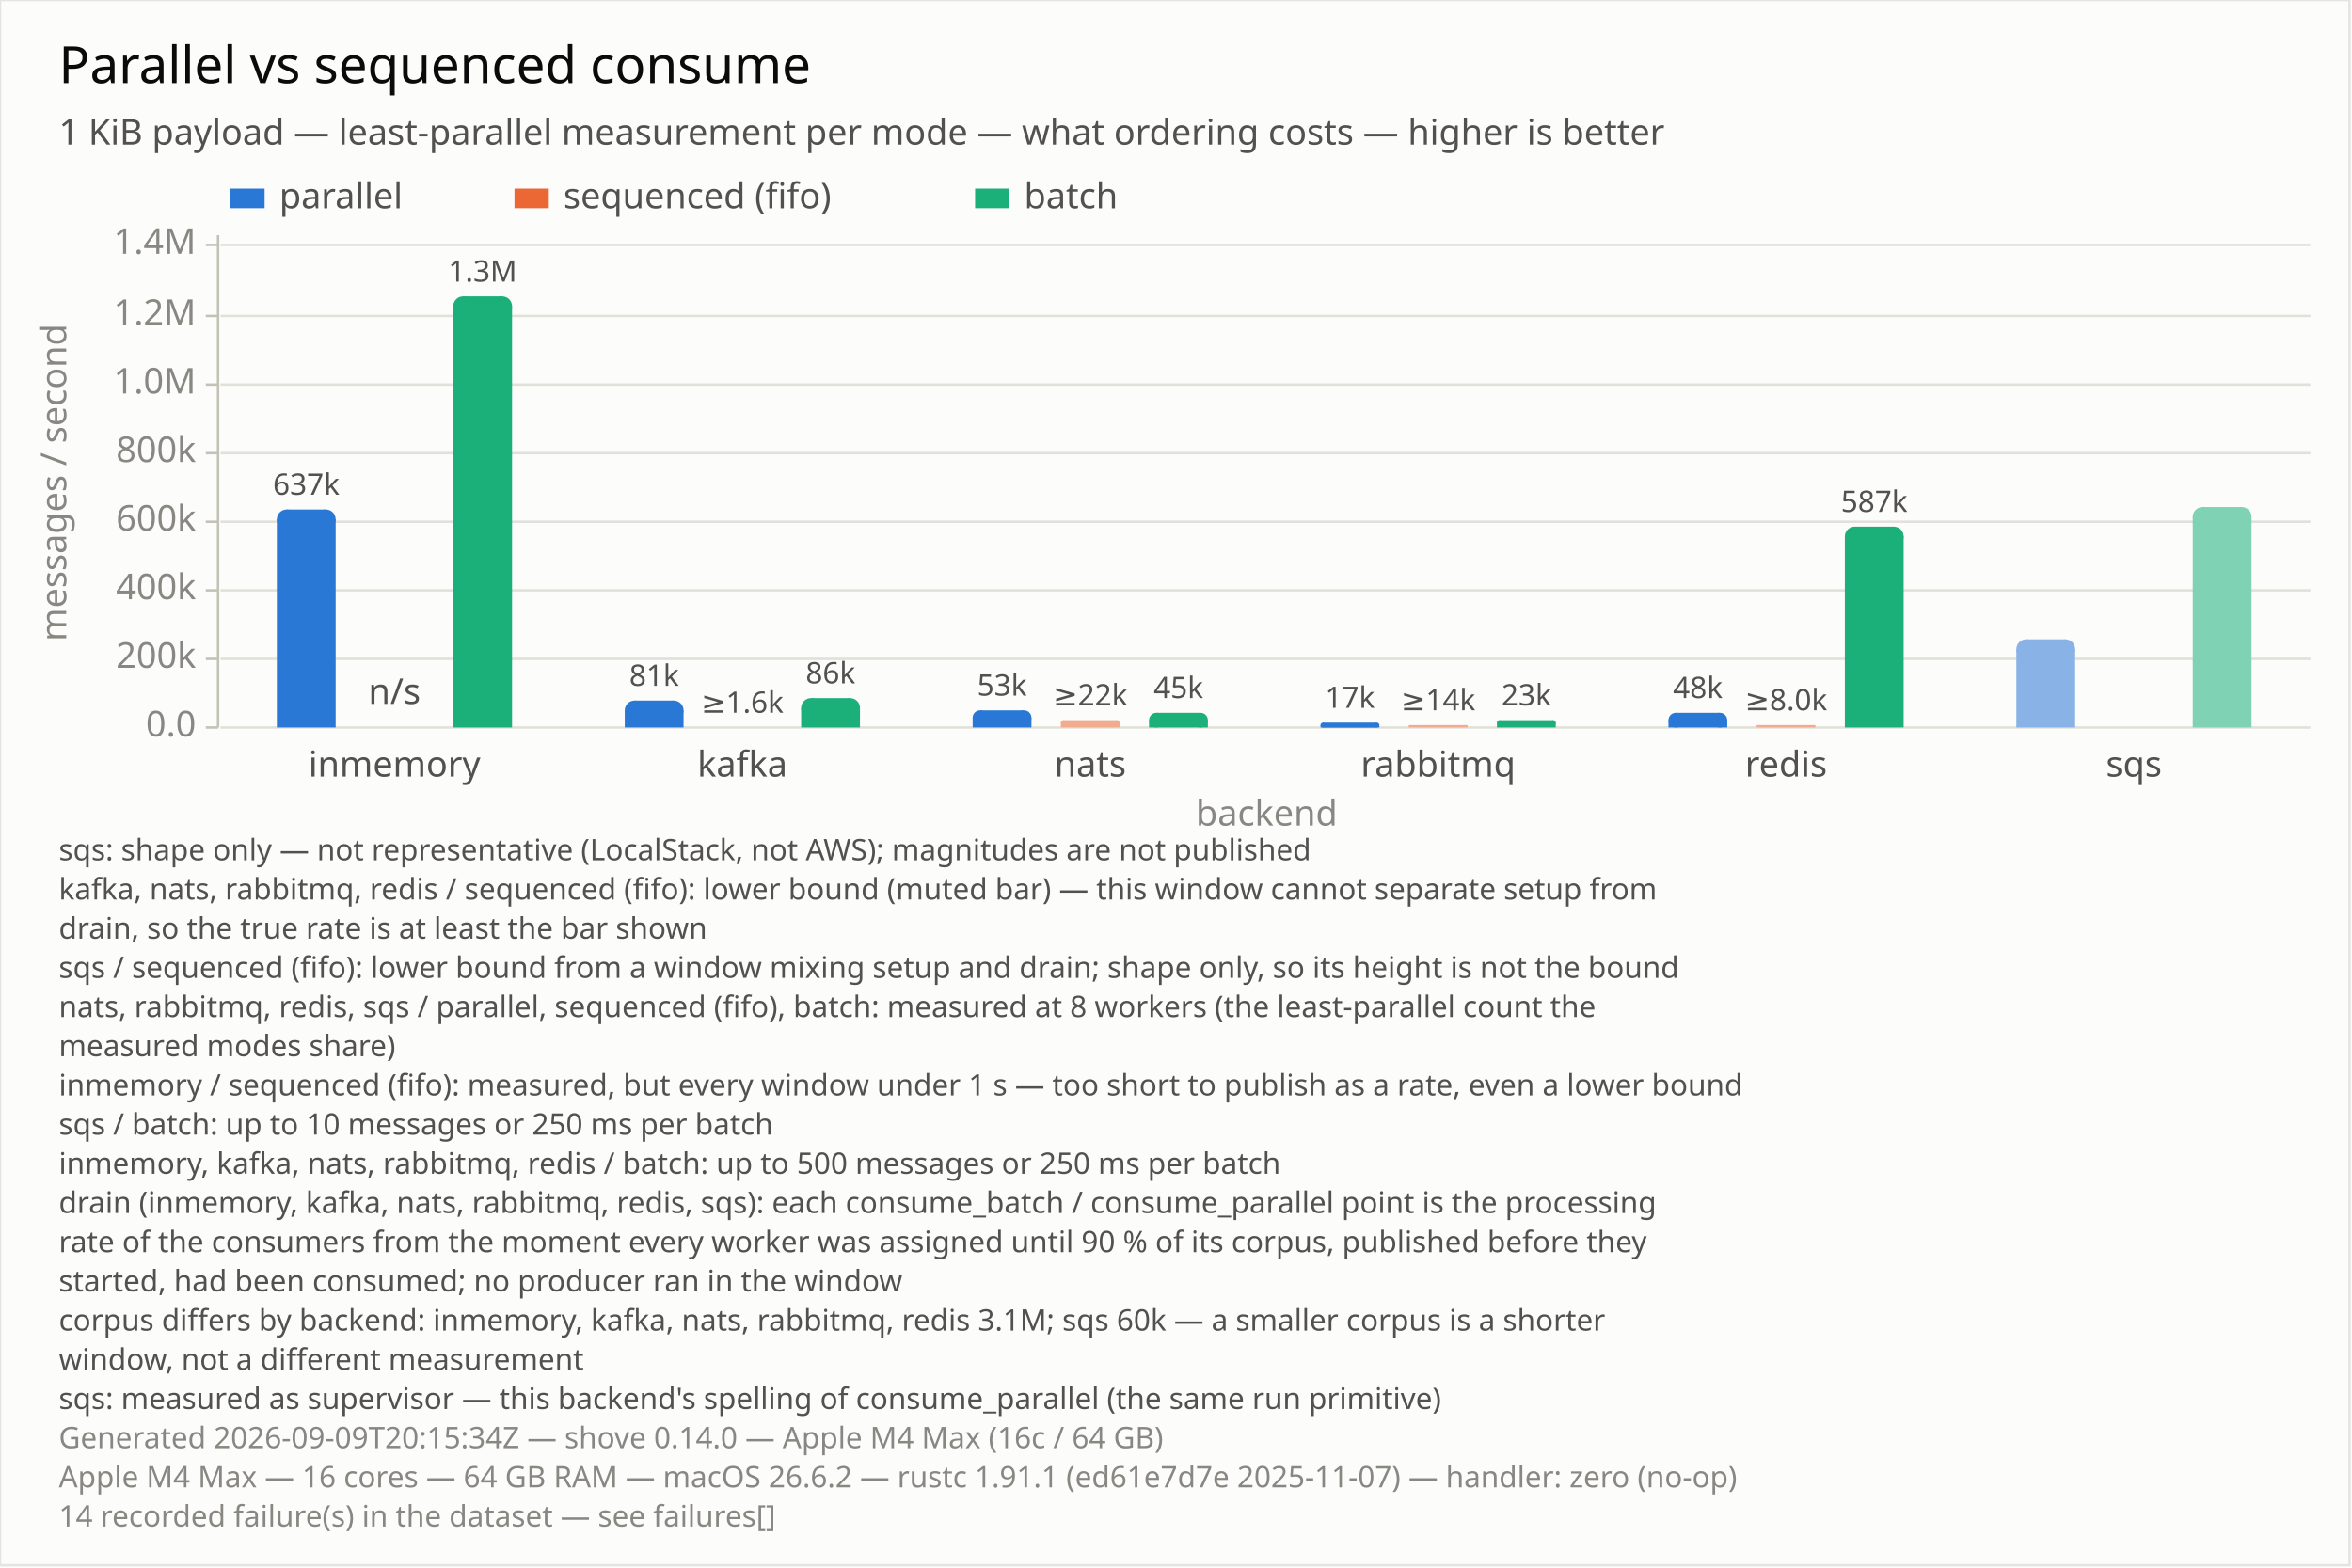
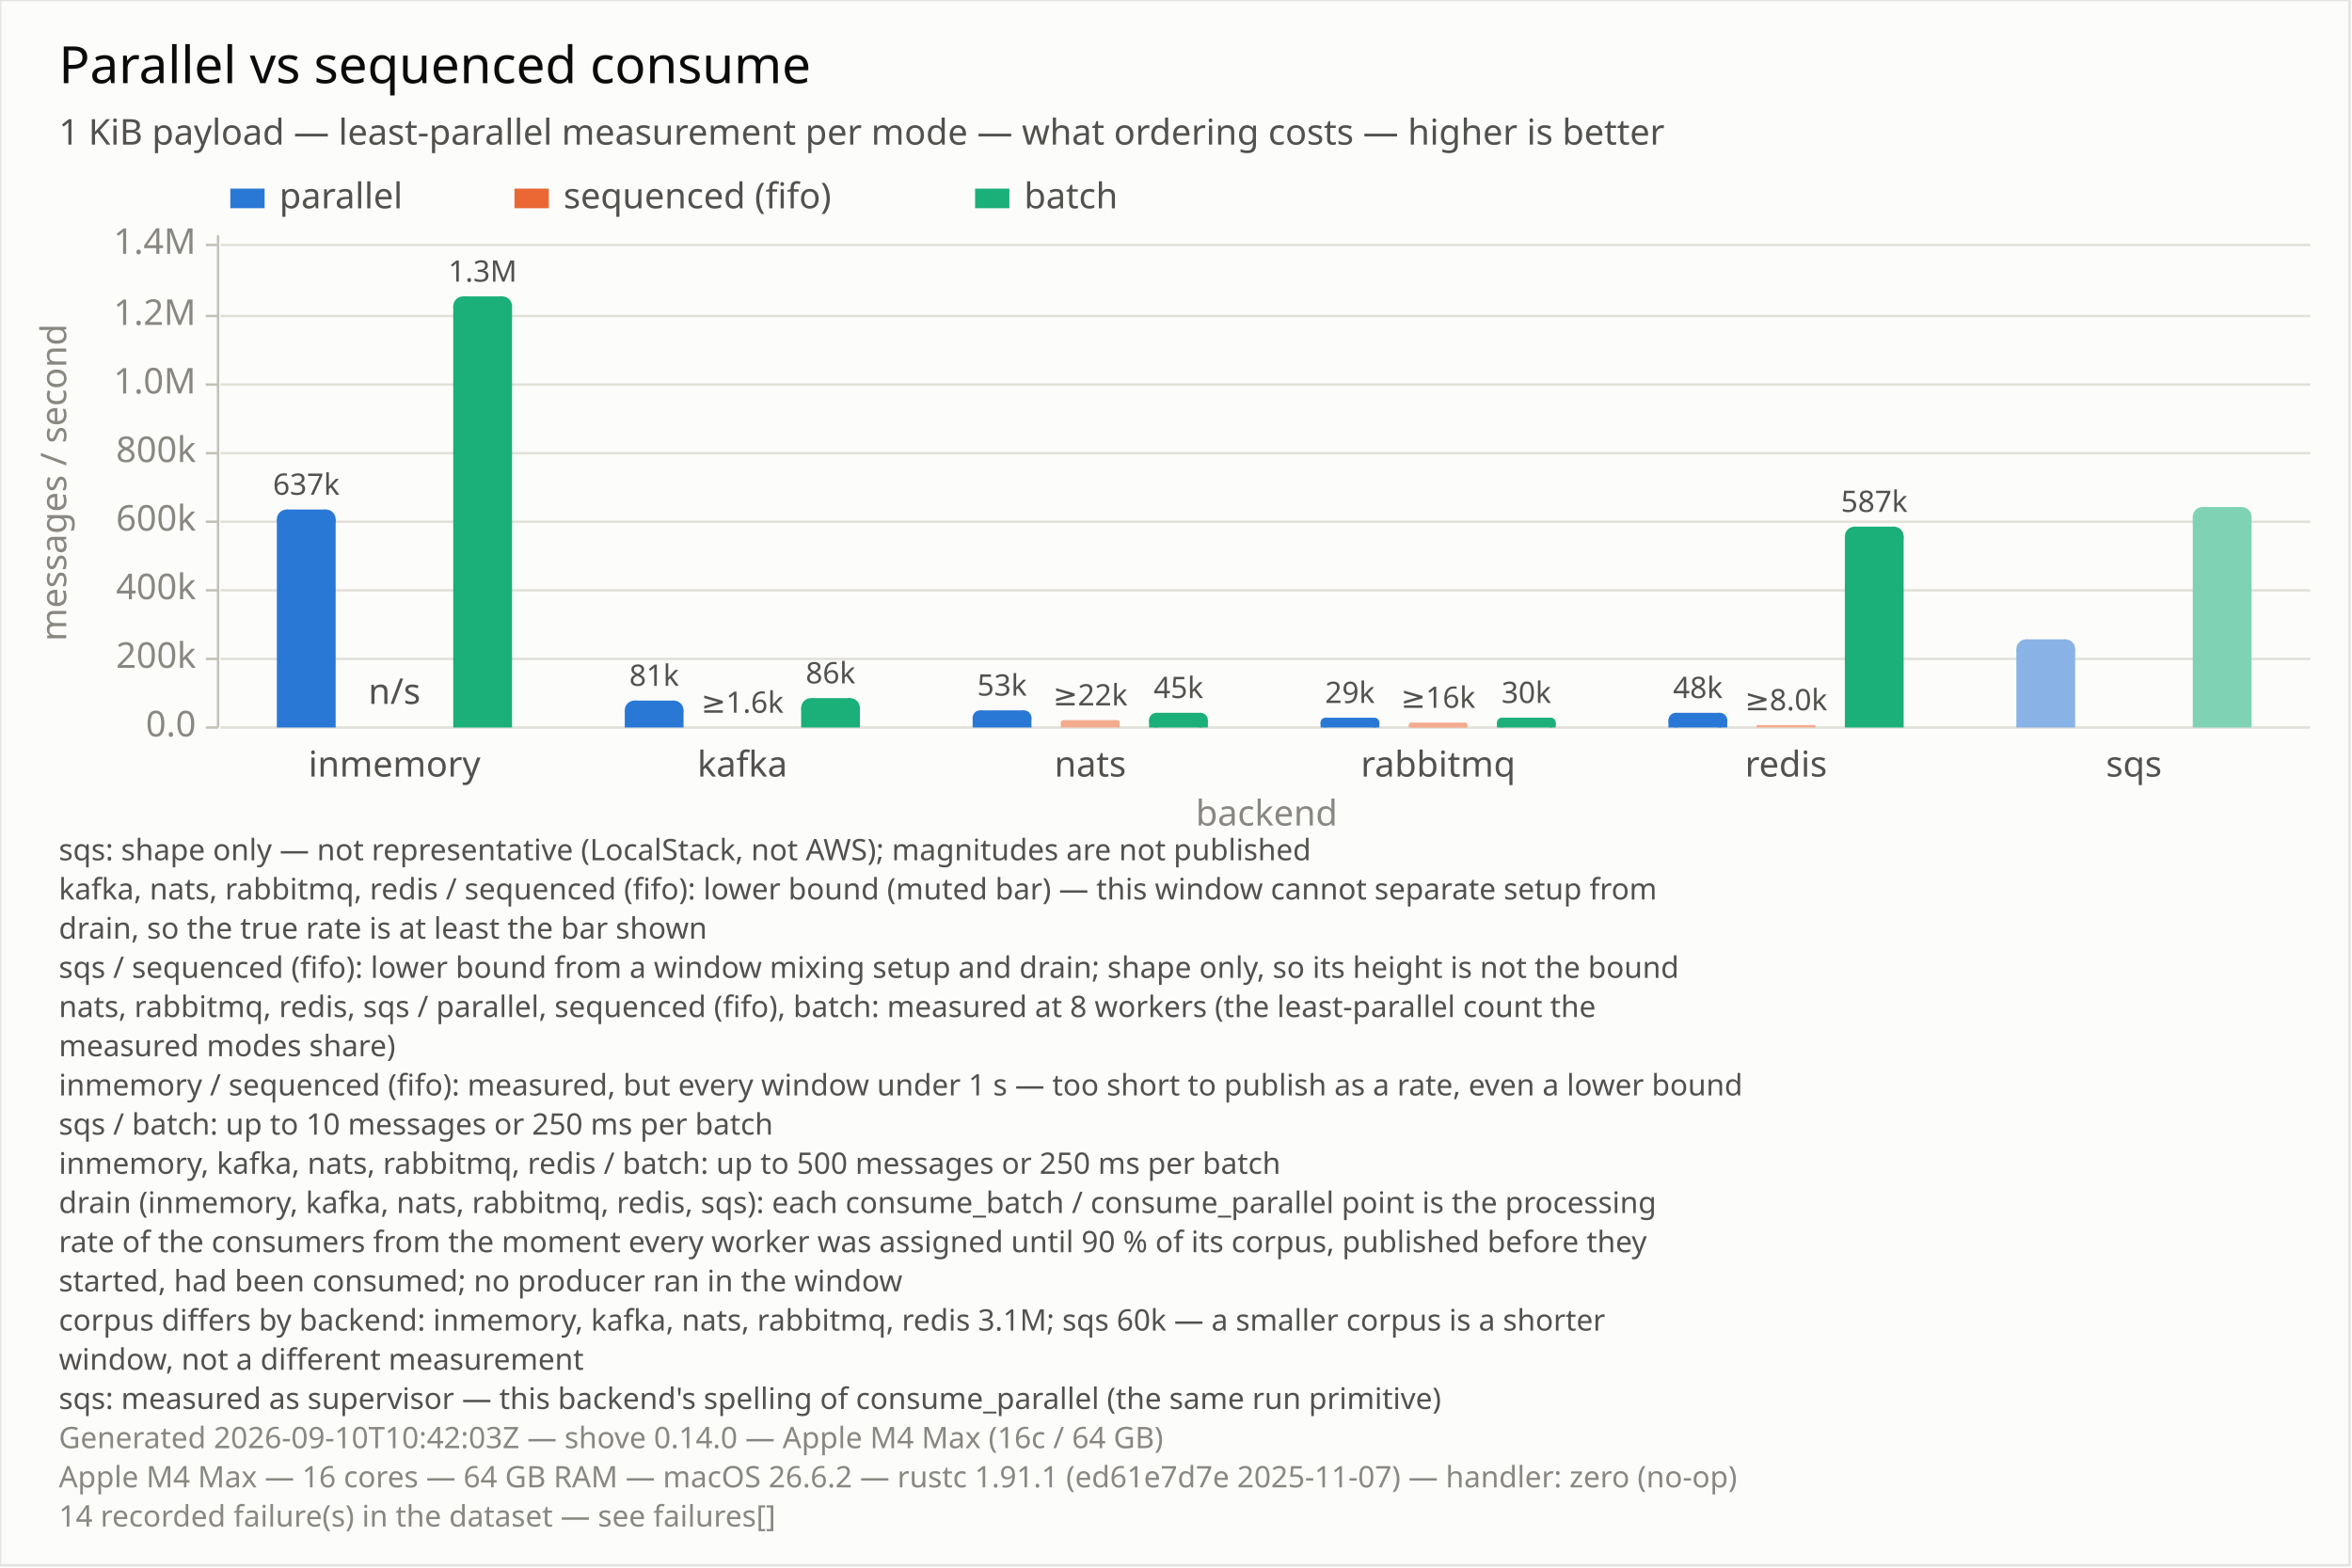
<svg xmlns="http://www.w3.org/2000/svg" width="960" height="640" viewBox="0 0 960 640">
  <rect x="0" y="0" width="960" height="640" opacity="1" fill="#FCFCFB" stroke="none" />
  <rect x="0" y="0" width="959" height="639" opacity="0.1" fill="none" stroke="#0B0B0B" />
  <text x="24" y="18" dy="0.76em" text-anchor="start" font-family="sans-serif" font-size="20.968" opacity="1" fill="#0B0B0B">
Parallel vs sequenced consume
</text>
  <text x="24" y="48" dy="0.76em" text-anchor="start" font-family="sans-serif" font-size="14.516" opacity="1" fill="#52514E">
1 KiB payload — least-parallel measurement per mode — what ordering costs — higher is better
</text>
  <text x="24" y="342" dy="0.76em" text-anchor="start" font-family="sans-serif" font-size="12.097" opacity="1" fill="#52514E">
sqs: shape only — not representative (LocalStack, not AWS); magnitudes are not published
</text>
  <text x="24" y="358" dy="0.76em" text-anchor="start" font-family="sans-serif" font-size="12.097" opacity="1" fill="#52514E">
kafka, nats, rabbitmq, redis / sequenced (fifo): lower bound (muted bar) — this window cannot separate setup from
</text>
  <text x="24" y="374" dy="0.76em" text-anchor="start" font-family="sans-serif" font-size="12.097" opacity="1" fill="#52514E">
drain, so the true rate is at least the bar shown
</text>
  <text x="24" y="390" dy="0.76em" text-anchor="start" font-family="sans-serif" font-size="12.097" opacity="1" fill="#52514E">
sqs / sequenced (fifo): lower bound from a window mixing setup and drain; shape only, so its height is not the bound
</text>
  <text x="24" y="406" dy="0.76em" text-anchor="start" font-family="sans-serif" font-size="12.097" opacity="1" fill="#52514E">
nats, rabbitmq, redis, sqs / parallel, sequenced (fifo), batch: measured at 8 workers (the least-parallel count the
</text>
  <text x="24" y="422" dy="0.76em" text-anchor="start" font-family="sans-serif" font-size="12.097" opacity="1" fill="#52514E">
measured modes share)
</text>
  <text x="24" y="438" dy="0.76em" text-anchor="start" font-family="sans-serif" font-size="12.097" opacity="1" fill="#52514E">
inmemory / sequenced (fifo): measured, but every window under 1 s — too short to publish as a rate, even a lower bound
</text>
  <text x="24" y="454" dy="0.76em" text-anchor="start" font-family="sans-serif" font-size="12.097" opacity="1" fill="#52514E">
sqs / batch: up to 10 messages or 250 ms per batch
</text>
  <text x="24" y="470" dy="0.76em" text-anchor="start" font-family="sans-serif" font-size="12.097" opacity="1" fill="#52514E">
inmemory, kafka, nats, rabbitmq, redis / batch: up to 500 messages or 250 ms per batch
</text>
  <text x="24" y="486" dy="0.76em" text-anchor="start" font-family="sans-serif" font-size="12.097" opacity="1" fill="#52514E">
drain (inmemory, kafka, nats, rabbitmq, redis, sqs): each consume_batch / consume_parallel point is the processing
</text>
  <text x="24" y="502" dy="0.76em" text-anchor="start" font-family="sans-serif" font-size="12.097" opacity="1" fill="#52514E">
rate of the consumers from the moment every worker was assigned until 90 % of its corpus, published before they
</text>
  <text x="24" y="518" dy="0.76em" text-anchor="start" font-family="sans-serif" font-size="12.097" opacity="1" fill="#52514E">
started, had been consumed; no producer ran in the window
</text>
  <text x="24" y="534" dy="0.76em" text-anchor="start" font-family="sans-serif" font-size="12.097" opacity="1" fill="#52514E">
corpus differs by backend: inmemory, kafka, nats, rabbitmq, redis 3.1M; sqs 60k — a smaller corpus is a shorter
</text>
  <text x="24" y="550" dy="0.76em" text-anchor="start" font-family="sans-serif" font-size="12.097" opacity="1" fill="#52514E">
window, not a different measurement
</text>
  <text x="24" y="566" dy="0.76em" text-anchor="start" font-family="sans-serif" font-size="12.097" opacity="1" fill="#52514E">
sqs: measured as supervisor — this backend's spelling of consume_parallel (the same run primitive)
</text>
  <text x="24" y="582" dy="0.76em" text-anchor="start" font-family="sans-serif" font-size="12.097" opacity="1" fill="#898781">
- Generated 2026-09-09T20:15:34Z — shove 0.14.0 — Apple M4 Max (16c / 64 GB)
+ Generated 2026-09-10T10:42:03Z — shove 0.14.0 — Apple M4 Max (16c / 64 GB)
</text>
  <text x="24" y="598" dy="0.76em" text-anchor="start" font-family="sans-serif" font-size="12.097" opacity="1" fill="#898781">
Apple M4 Max — 16 cores — 64 GB RAM — macOS 26.6.2 — rustc 1.91.1 (ed61e7d7e 2025-11-07) — handler: zero (no-op)
</text>
  <text x="24" y="614" dy="0.76em" text-anchor="start" font-family="sans-serif" font-size="12.097" opacity="1" fill="#898781">
14 recorded failure(s) in the dataset — see failures[]
</text>
  <text x="16" y="197" dy="0.76em" text-anchor="middle" font-family="sans-serif" font-size="14.516" opacity="1" fill="#898781" transform="rotate(270, 16, 197)">
messages / second
</text>
  <line opacity="1" stroke="#E1E0D9" stroke-width="1" x1="90" y1="297" x2="943" y2="297" />
  <line opacity="1" stroke="#E1E0D9" stroke-width="1" x1="90" y1="269" x2="943" y2="269" />
  <line opacity="1" stroke="#E1E0D9" stroke-width="1" x1="90" y1="241" x2="943" y2="241" />
  <line opacity="1" stroke="#E1E0D9" stroke-width="1" x1="90" y1="213" x2="943" y2="213" />
  <line opacity="1" stroke="#E1E0D9" stroke-width="1" x1="90" y1="185" x2="943" y2="185" />
  <line opacity="1" stroke="#E1E0D9" stroke-width="1" x1="90" y1="157" x2="943" y2="157" />
  <line opacity="1" stroke="#E1E0D9" stroke-width="1" x1="90" y1="129" x2="943" y2="129" />
  <line opacity="1" stroke="#E1E0D9" stroke-width="1" x1="90" y1="100" x2="943" y2="100" />
  <polyline fill="none" opacity="1" stroke="#C3C2B7" stroke-width="1" points="89,96 89,297 " />
  <text x="80" y="297" dy="0.5ex" text-anchor="end" font-family="sans-serif" font-size="14.516" opacity="1" fill="#898781">
0.0
</text>
  <polyline fill="none" opacity="1" stroke="#C3C2B7" stroke-width="1" points="84,297 89,297 " />
  <text x="80" y="269" dy="0.5ex" text-anchor="end" font-family="sans-serif" font-size="14.516" opacity="1" fill="#898781">
200k
</text>
  <polyline fill="none" opacity="1" stroke="#C3C2B7" stroke-width="1" points="84,269 89,269 " />
  <text x="80" y="241" dy="0.5ex" text-anchor="end" font-family="sans-serif" font-size="14.516" opacity="1" fill="#898781">
400k
</text>
  <polyline fill="none" opacity="1" stroke="#C3C2B7" stroke-width="1" points="84,241 89,241 " />
  <text x="80" y="213" dy="0.5ex" text-anchor="end" font-family="sans-serif" font-size="14.516" opacity="1" fill="#898781">
600k
</text>
  <polyline fill="none" opacity="1" stroke="#C3C2B7" stroke-width="1" points="84,213 89,213 " />
  <text x="80" y="185" dy="0.5ex" text-anchor="end" font-family="sans-serif" font-size="14.516" opacity="1" fill="#898781">
800k
</text>
  <polyline fill="none" opacity="1" stroke="#C3C2B7" stroke-width="1" points="84,185 89,185 " />
  <text x="80" y="157" dy="0.5ex" text-anchor="end" font-family="sans-serif" font-size="14.516" opacity="1" fill="#898781">
1.0M
</text>
  <polyline fill="none" opacity="1" stroke="#C3C2B7" stroke-width="1" points="84,157 89,157 " />
  <text x="80" y="129" dy="0.5ex" text-anchor="end" font-family="sans-serif" font-size="14.516" opacity="1" fill="#898781">
1.2M
</text>
  <polyline fill="none" opacity="1" stroke="#C3C2B7" stroke-width="1" points="84,129 89,129 " />
  <text x="80" y="100" dy="0.5ex" text-anchor="end" font-family="sans-serif" font-size="14.516" opacity="1" fill="#898781">
1.4M
</text>
  <polyline fill="none" opacity="1" stroke="#C3C2B7" stroke-width="1" points="84,100 89,100 " />
  <rect x="113" y="212" width="24" height="85" opacity="1" fill="#2A78D6" stroke="none" />
  <rect x="117" y="208" width="16" height="5" opacity="1" fill="#2A78D6" stroke="none" />
  <circle cx="117" cy="212" r="4" opacity="1" fill="#2A78D6" stroke="none" stroke-width="0" />
  <circle cx="133" cy="212" r="4" opacity="1" fill="#2A78D6" stroke="none" stroke-width="0" />
  <text x="125" y="205" dy="-0.5ex" text-anchor="middle" font-family="sans-serif" font-size="12.097" opacity="1" fill="#52514E">
637k
</text>
  <text x="161" y="291" dy="-0.5ex" text-anchor="middle" font-family="sans-serif" font-size="14.516" opacity="1" fill="#52514E">
n/s
</text>
  <rect x="185" y="125" width="24" height="172" opacity="1" fill="#1BAF7A" stroke="none" />
  <rect x="189" y="121" width="16" height="5" opacity="1" fill="#1BAF7A" stroke="none" />
  <circle cx="189" cy="125" r="4" opacity="1" fill="#1BAF7A" stroke="none" stroke-width="0" />
  <circle cx="205" cy="125" r="4" opacity="1" fill="#1BAF7A" stroke="none" stroke-width="0" />
  <text x="197" y="118" dy="-0.5ex" text-anchor="middle" font-family="sans-serif" font-size="12.097" opacity="1" fill="#52514E">
1.3M
</text>
  <rect x="255" y="290" width="24" height="7" opacity="1" fill="#2A78D6" stroke="none" />
  <rect x="259" y="286" width="16" height="5" opacity="1" fill="#2A78D6" stroke="none" />
  <circle cx="259" cy="290" r="4" opacity="1" fill="#2A78D6" stroke="none" stroke-width="0" />
  <circle cx="275" cy="290" r="4" opacity="1" fill="#2A78D6" stroke="none" stroke-width="0" />
  <text x="267" y="283" dy="-0.5ex" text-anchor="middle" font-family="sans-serif" font-size="12.097" opacity="1" fill="#52514E">
81k
</text>
  <text x="303" y="294" dy="-0.5ex" text-anchor="middle" font-family="sans-serif" font-size="12.097" opacity="1" fill="#52514E">
≥1.6k
</text>
  <rect x="327" y="289" width="24" height="8" opacity="1" fill="#1BAF7A" stroke="none" />
  <rect x="331" y="285" width="16" height="5" opacity="1" fill="#1BAF7A" stroke="none" />
  <circle cx="331" cy="289" r="4" opacity="1" fill="#1BAF7A" stroke="none" stroke-width="0" />
  <circle cx="347" cy="289" r="4" opacity="1" fill="#1BAF7A" stroke="none" stroke-width="0" />
  <text x="339" y="282" dy="-0.5ex" text-anchor="middle" font-family="sans-serif" font-size="12.097" opacity="1" fill="#52514E">
86k
</text>
  <rect x="397" y="293" width="24" height="4" opacity="1" fill="#2A78D6" stroke="none" />
  <rect x="400" y="290" width="18" height="4" opacity="1" fill="#2A78D6" stroke="none" />
  <circle cx="400" cy="293" r="3" opacity="1" fill="#2A78D6" stroke="none" stroke-width="0" />
  <circle cx="418" cy="293" r="3" opacity="1" fill="#2A78D6" stroke="none" stroke-width="0" />
  <text x="409" y="287" dy="-0.5ex" text-anchor="middle" font-family="sans-serif" font-size="12.097" opacity="1" fill="#52514E">
53k
</text>
  <rect x="433" y="295" width="24" height="2" opacity="1" fill="#F3AB8E" stroke="none" />
  <rect x="434" y="294" width="22" height="2" opacity="1" fill="#F3AB8E" stroke="none" />
  <circle cx="434" cy="295" r="1" opacity="1" fill="#F3AB8E" stroke="none" stroke-width="0" />
  <circle cx="456" cy="295" r="1" opacity="1" fill="#F3AB8E" stroke="none" stroke-width="0" />
  <text x="445" y="291" dy="-0.5ex" text-anchor="middle" font-family="sans-serif" font-size="12.097" opacity="1" fill="#52514E">
≥22k
</text>
  <rect x="469" y="294" width="24" height="3" opacity="1" fill="#1BAF7A" stroke="none" />
  <rect x="472" y="291" width="18" height="4" opacity="1" fill="#1BAF7A" stroke="none" />
  <circle cx="472" cy="294" r="3" opacity="1" fill="#1BAF7A" stroke="none" stroke-width="0" />
  <circle cx="490" cy="294" r="3" opacity="1" fill="#1BAF7A" stroke="none" stroke-width="0" />
  <text x="481" y="288" dy="-0.5ex" text-anchor="middle" font-family="sans-serif" font-size="12.097" opacity="1" fill="#52514E">
45k
</text>
-   <rect x="539" y="296" width="24" height="1" opacity="1" fill="#2A78D6" stroke="none" />
-   <rect x="540" y="295" width="22" height="2" opacity="1" fill="#2A78D6" stroke="none" />
-   <circle cx="540" cy="296" r="1" opacity="1" fill="#2A78D6" stroke="none" stroke-width="0" />
-   <circle cx="562" cy="296" r="1" opacity="1" fill="#2A78D6" stroke="none" stroke-width="0" />
-   <text x="551" y="292" dy="-0.5ex" text-anchor="middle" font-family="sans-serif" font-size="12.097" opacity="1" fill="#52514E">
- 17k
+   <rect x="539" y="295" width="24" height="2" opacity="1" fill="#2A78D6" stroke="none" />
+   <rect x="541" y="293" width="20" height="3" opacity="1" fill="#2A78D6" stroke="none" />
+   <circle cx="541" cy="295" r="2" opacity="1" fill="#2A78D6" stroke="none" stroke-width="0" />
+   <circle cx="561" cy="295" r="2" opacity="1" fill="#2A78D6" stroke="none" stroke-width="0" />
+   <text x="551" y="290" dy="-0.5ex" text-anchor="middle" font-family="sans-serif" font-size="12.097" opacity="1" fill="#52514E">
+ 29k
</text>
  <rect x="575" y="296" width="24" height="1" opacity="1" fill="#F3AB8E" stroke="none" />
-   <text x="587" y="293" dy="-0.5ex" text-anchor="middle" font-family="sans-serif" font-size="12.097" opacity="1" fill="#52514E">
- ≥14k
+   <rect x="576" y="295" width="22" height="2" opacity="1" fill="#F3AB8E" stroke="none" />
+   <circle cx="576" cy="296" r="1" opacity="1" fill="#F3AB8E" stroke="none" stroke-width="0" />
+   <circle cx="598" cy="296" r="1" opacity="1" fill="#F3AB8E" stroke="none" stroke-width="0" />
+   <text x="587" y="292" dy="-0.5ex" text-anchor="middle" font-family="sans-serif" font-size="12.097" opacity="1" fill="#52514E">
+ ≥16k
</text>
  <rect x="611" y="295" width="24" height="2" opacity="1" fill="#1BAF7A" stroke="none" />
-   <rect x="612" y="294" width="22" height="2" opacity="1" fill="#1BAF7A" stroke="none" />
-   <circle cx="612" cy="295" r="1" opacity="1" fill="#1BAF7A" stroke="none" stroke-width="0" />
-   <circle cx="634" cy="295" r="1" opacity="1" fill="#1BAF7A" stroke="none" stroke-width="0" />
-   <text x="623" y="291" dy="-0.5ex" text-anchor="middle" font-family="sans-serif" font-size="12.097" opacity="1" fill="#52514E">
- 23k
+   <rect x="613" y="293" width="20" height="3" opacity="1" fill="#1BAF7A" stroke="none" />
+   <circle cx="613" cy="295" r="2" opacity="1" fill="#1BAF7A" stroke="none" stroke-width="0" />
+   <circle cx="633" cy="295" r="2" opacity="1" fill="#1BAF7A" stroke="none" stroke-width="0" />
+   <text x="623" y="290" dy="-0.5ex" text-anchor="middle" font-family="sans-serif" font-size="12.097" opacity="1" fill="#52514E">
+ 30k
</text>
  <rect x="681" y="294" width="24" height="3" opacity="1" fill="#2A78D6" stroke="none" />
  <rect x="684" y="291" width="18" height="4" opacity="1" fill="#2A78D6" stroke="none" />
  <circle cx="684" cy="294" r="3" opacity="1" fill="#2A78D6" stroke="none" stroke-width="0" />
  <circle cx="702" cy="294" r="3" opacity="1" fill="#2A78D6" stroke="none" stroke-width="0" />
  <text x="693" y="288" dy="-0.5ex" text-anchor="middle" font-family="sans-serif" font-size="12.097" opacity="1" fill="#52514E">
48k
</text>
  <rect x="717" y="296" width="24" height="1" opacity="1" fill="#F3AB8E" stroke="none" />
  <text x="729" y="293" dy="-0.5ex" text-anchor="middle" font-family="sans-serif" font-size="12.097" opacity="1" fill="#52514E">
≥8.0k
</text>
  <rect x="753" y="219" width="24" height="78" opacity="1" fill="#1BAF7A" stroke="none" />
  <rect x="757" y="215" width="16" height="5" opacity="1" fill="#1BAF7A" stroke="none" />
  <circle cx="757" cy="219" r="4" opacity="1" fill="#1BAF7A" stroke="none" stroke-width="0" />
  <circle cx="773" cy="219" r="4" opacity="1" fill="#1BAF7A" stroke="none" stroke-width="0" />
  <text x="765" y="212" dy="-0.5ex" text-anchor="middle" font-family="sans-serif" font-size="12.097" opacity="1" fill="#52514E">
587k
</text>
  <rect x="823" y="265" width="24" height="32" opacity="1" fill="#89B3E7" stroke="none" />
  <rect x="827" y="261" width="16" height="5" opacity="1" fill="#89B3E7" stroke="none" />
  <circle cx="827" cy="265" r="4" opacity="1" fill="#89B3E7" stroke="none" stroke-width="0" />
  <circle cx="843" cy="265" r="4" opacity="1" fill="#89B3E7" stroke="none" stroke-width="0" />
  <rect x="895" y="211" width="24" height="86" opacity="1" fill="#80D2B4" stroke="none" />
  <rect x="899" y="207" width="16" height="5" opacity="1" fill="#80D2B4" stroke="none" />
  <circle cx="899" cy="211" r="4" opacity="1" fill="#80D2B4" stroke="none" stroke-width="0" />
  <circle cx="915" cy="211" r="4" opacity="1" fill="#80D2B4" stroke="none" stroke-width="0" />
  <text x="161" y="306" dy="0.76em" text-anchor="middle" font-family="sans-serif" font-size="14.516" opacity="1" fill="#52514E">
inmemory
</text>
  <text x="303" y="306" dy="0.76em" text-anchor="middle" font-family="sans-serif" font-size="14.516" opacity="1" fill="#52514E">
kafka
</text>
  <text x="445" y="306" dy="0.76em" text-anchor="middle" font-family="sans-serif" font-size="14.516" opacity="1" fill="#52514E">
nats
</text>
  <text x="587" y="306" dy="0.76em" text-anchor="middle" font-family="sans-serif" font-size="14.516" opacity="1" fill="#52514E">
rabbitmq
</text>
  <text x="729" y="306" dy="0.76em" text-anchor="middle" font-family="sans-serif" font-size="14.516" opacity="1" fill="#52514E">
redis
</text>
  <text x="871" y="306" dy="0.76em" text-anchor="middle" font-family="sans-serif" font-size="14.516" opacity="1" fill="#52514E">
sqs
</text>
  <text x="517" y="326" dy="0.76em" text-anchor="middle" font-family="sans-serif" font-size="14.516" opacity="1" fill="#898781">
backend
</text>
  <rect x="94" y="77" width="14" height="8" opacity="1" fill="#2A78D6" stroke="none" />
  <text x="114" y="74" dy="0.76em" text-anchor="start" font-family="sans-serif" font-size="14.516" opacity="1" fill="#52514E">
parallel
</text>
  <rect x="210" y="77" width="14" height="8" opacity="1" fill="#EB6834" stroke="none" />
  <text x="230" y="74" dy="0.76em" text-anchor="start" font-family="sans-serif" font-size="14.516" opacity="1" fill="#52514E">
sequenced (fifo)
</text>
  <rect x="398" y="77" width="14" height="8" opacity="1" fill="#1BAF7A" stroke="none" />
  <text x="418" y="74" dy="0.76em" text-anchor="start" font-family="sans-serif" font-size="14.516" opacity="1" fill="#52514E">
batch
</text>
</svg>
